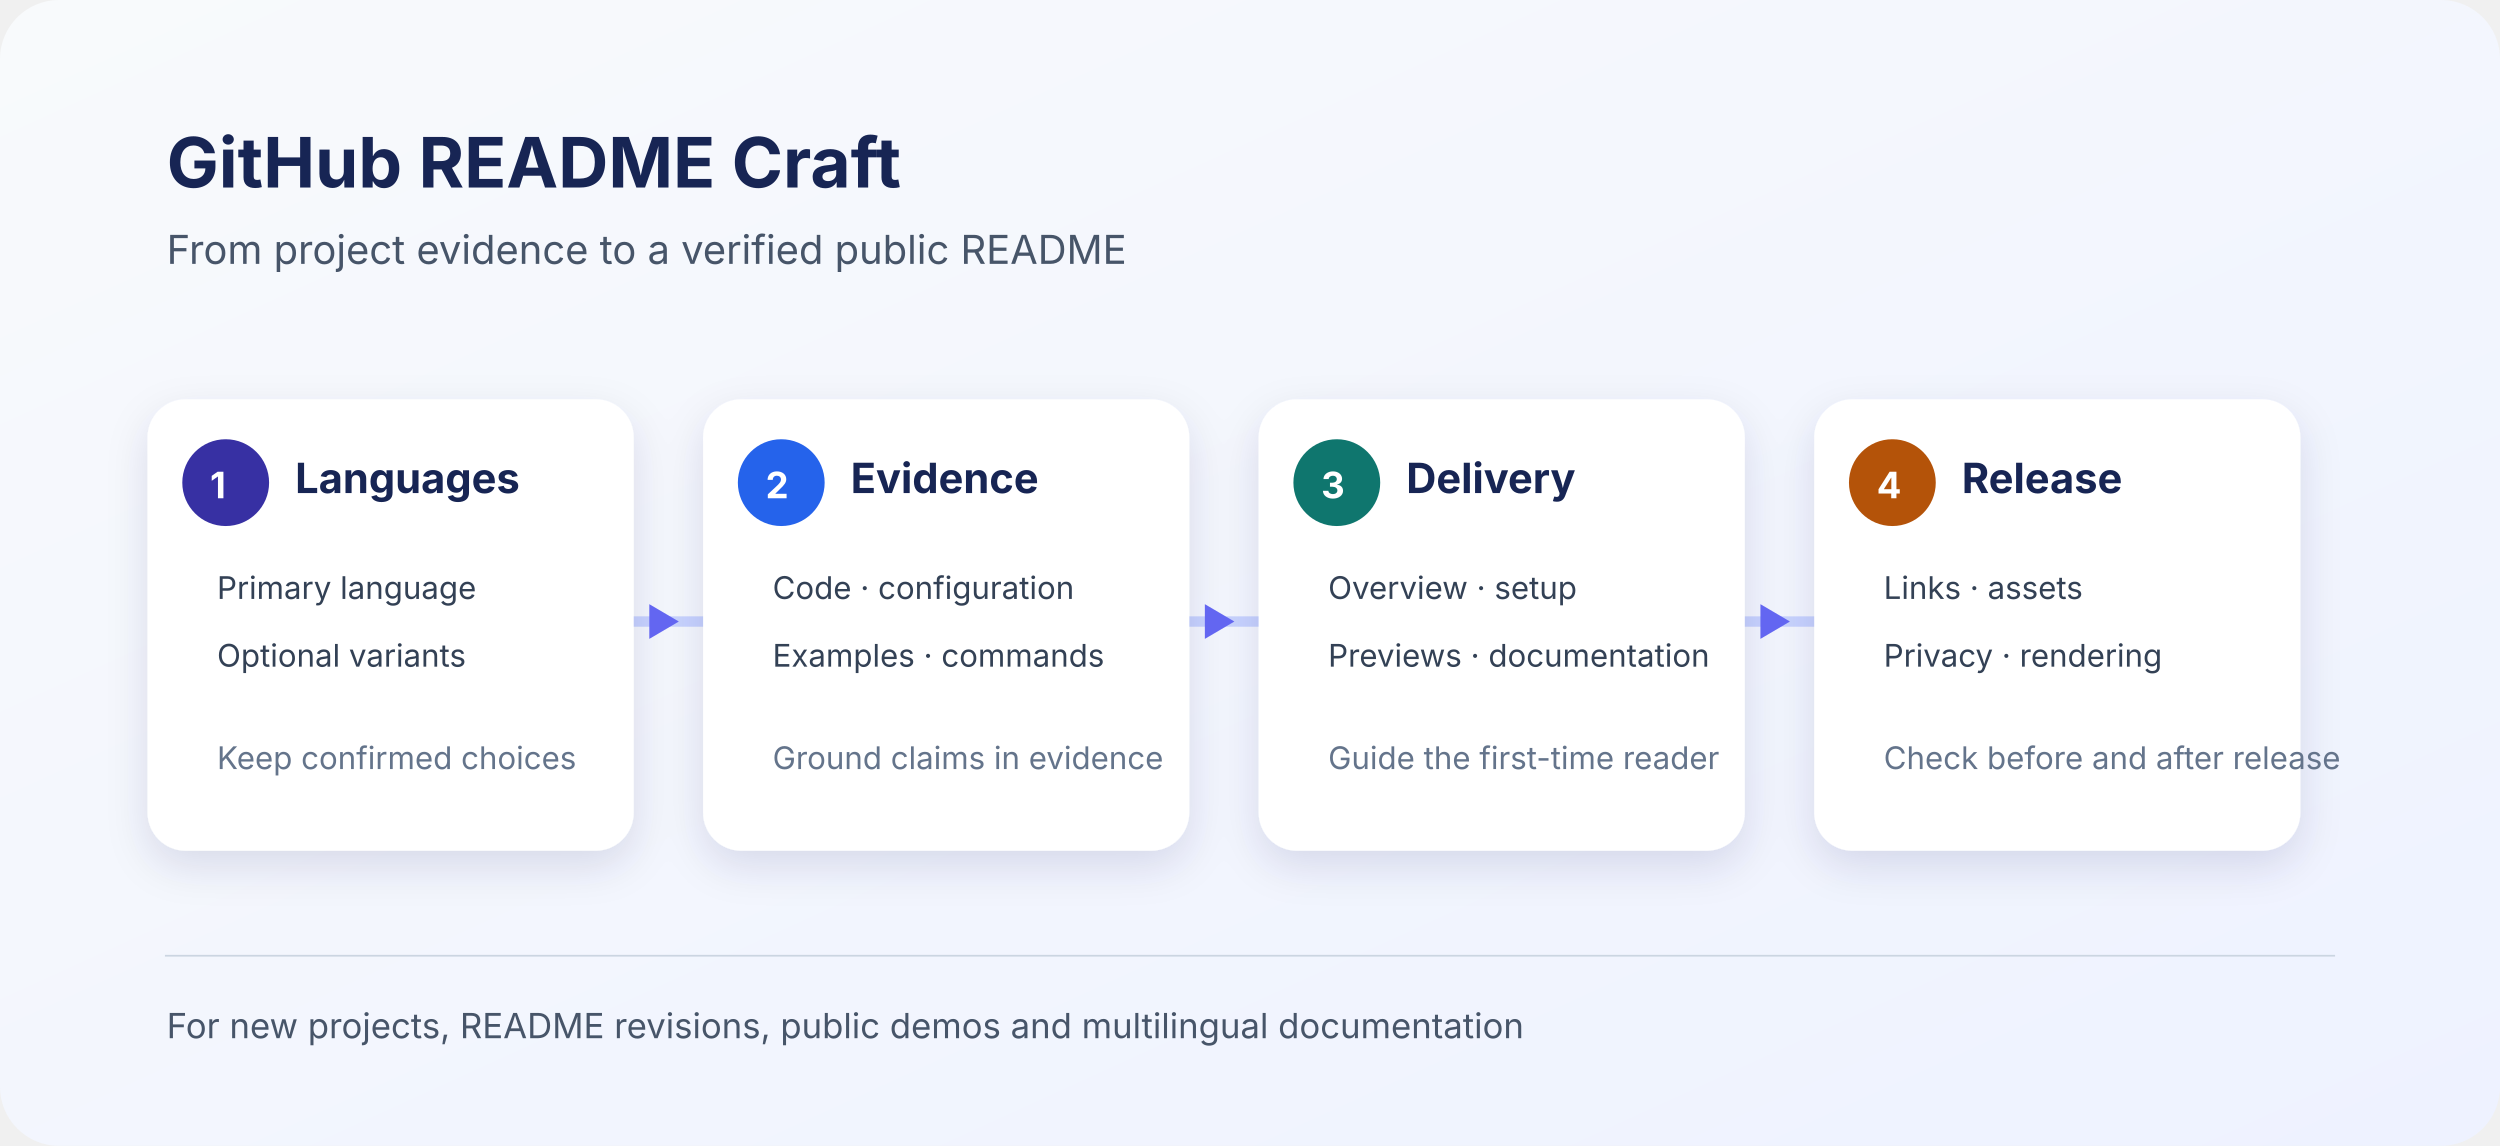
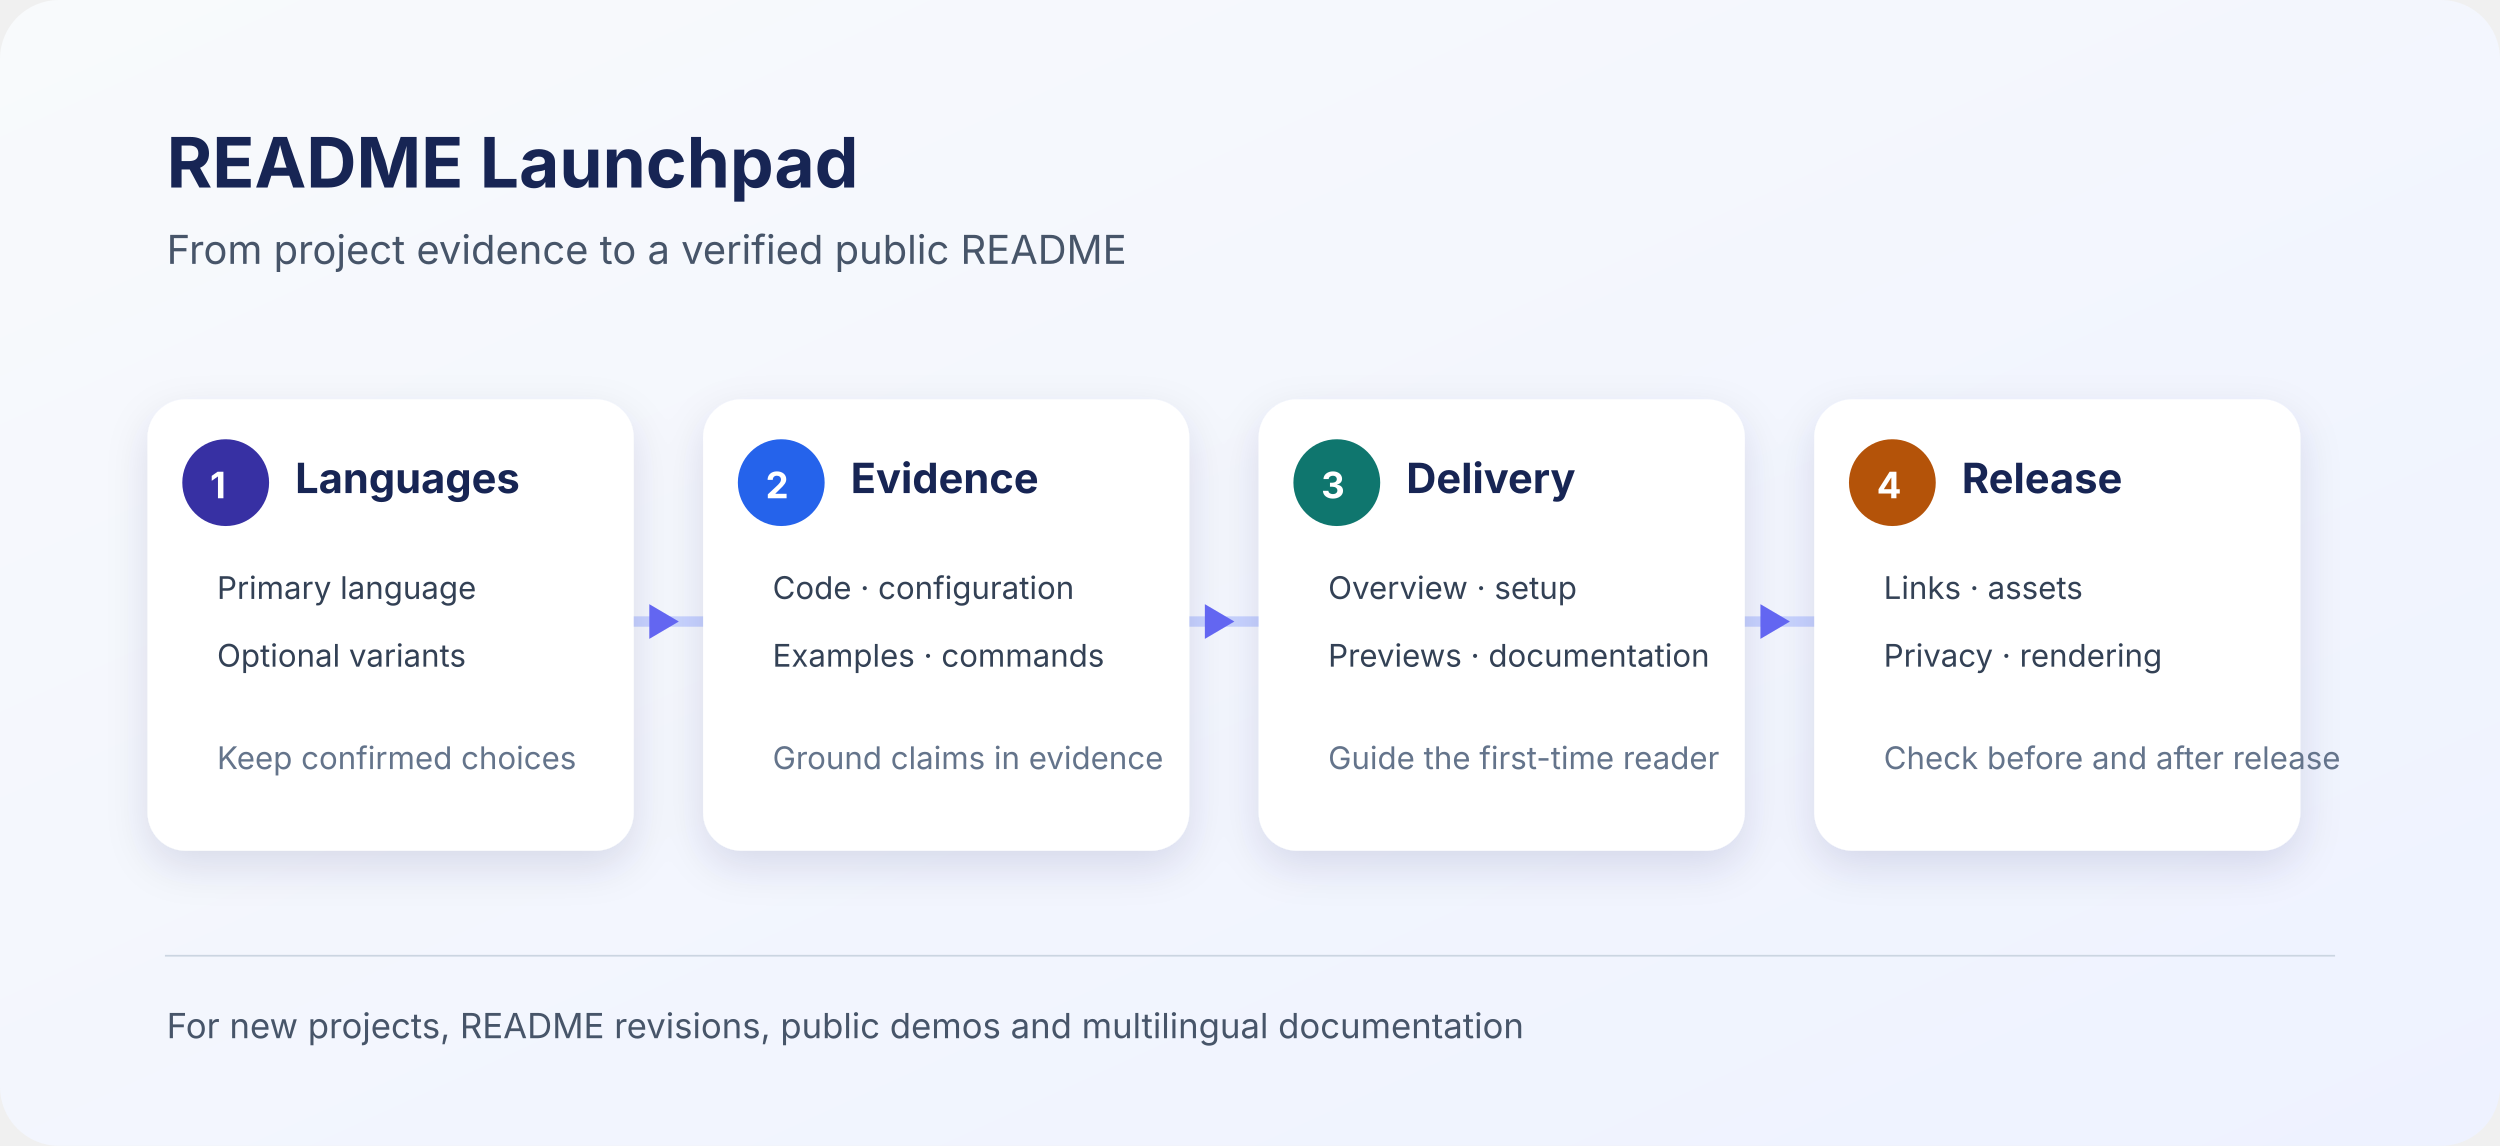
<svg xmlns="http://www.w3.org/2000/svg" width="1440" height="660" viewBox="0 0 1440 660" role="img" aria-labelledby="title desc">
  <defs>
    <linearGradient id="bg" x1="0" x2="1" y1="0" y2="1">
      <stop stop-color="#f8fafc" />
      <stop offset="1" stop-color="#eef2ff" />
    </linearGradient>
    <filter id="shadow" x="-20%" y="-30%" width="140%" height="180%">
      <feDropShadow dx="0" dy="9" stdDeviation="12" flood-color="#172554" flood-opacity=".12" />
    </filter>
  </defs>
  <rect width="1440" height="660" rx="34" fill="url(#bg)" />
  <g font-family="-apple-system,BlinkMacSystemFont,'Segoe UI','PingFang SC','Microsoft YaHei',sans-serif">
-     <text x="96" y="108" fill="#172554" font-size="40" font-weight="700">GitHub README Craft</text>
+     <text x="96" y="108" fill="#172554" font-size="40" font-weight="700">README Launchpad</text>
    <text x="96" y="152" fill="#475569" font-size="23">From project evidence to a verified public README</text>
    <path d="M303 358H1129" stroke="#c7d2fe" stroke-width="6" stroke-linecap="round" />
    <g filter="url(#shadow)">
      <rect x="85" y="230" width="280" height="260" rx="22" fill="#fff" />
      <rect x="405" y="230" width="280" height="260" rx="22" fill="#fff" />
      <rect x="725" y="230" width="280" height="260" rx="22" fill="#fff" />
      <rect x="1045" y="230" width="280" height="260" rx="22" fill="#fff" />
    </g>
    <g>
      <circle cx="130" cy="278" r="25" fill="#3730a3" />
      <text x="121" y="287" fill="#fff" font-size="21" font-weight="700">1</text>
      <text x="170" y="284" fill="#172554" font-size="24" font-weight="700">Languages</text>
      <text x="125" y="345" fill="#334155" font-size="18">Primary language</text>
      <text x="125" y="384" fill="#334155" font-size="18">Optional variants</text>
      <text x="125" y="443" fill="#64748b" font-size="18">Keep confirmed choices</text>
      <circle cx="450" cy="278" r="25" fill="#2563eb" />
      <text x="441" y="287" fill="#fff" font-size="21" font-weight="700">2</text>
      <text x="490" y="284" fill="#172554" font-size="24" font-weight="700">Evidence</text>
      <text x="445" y="345" fill="#334155" font-size="18">Code · configuration</text>
      <text x="445" y="384" fill="#334155" font-size="18">Examples · commands</text>
      <text x="445" y="443" fill="#64748b" font-size="18">Ground claims in evidence</text>
      <circle cx="770" cy="278" r="25" fill="#0f766e" />
      <text x="761" y="287" fill="#fff" font-size="21" font-weight="700">3</text>
      <text x="810" y="284" fill="#172554" font-size="24" font-weight="700">Delivery</text>
      <text x="765" y="345" fill="#334155" font-size="18">Overview · setup</text>
      <text x="765" y="384" fill="#334155" font-size="18">Previews · documentation</text>
      <text x="765" y="443" fill="#64748b" font-size="18">Guide the first-time reader</text>
      <circle cx="1090" cy="278" r="25" fill="#b45309" />
      <text x="1081" y="287" fill="#fff" font-size="21" font-weight="700">4</text>
      <text x="1130" y="284" fill="#172554" font-size="24" font-weight="700">Release</text>
      <text x="1085" y="345" fill="#334155" font-size="18">Links · assets</text>
      <text x="1085" y="384" fill="#334155" font-size="18">Privacy · rendering</text>
      <text x="1085" y="443" fill="#64748b" font-size="18">Check before and after release</text>
    </g>
    <g fill="#6366f1">
      <path d="M374 348l17 10-17 10z" />
      <path d="M694 348l17 10-17 10z" />
      <path d="M1014 348l17 10-17 10z" />
    </g>
    <rect x="95" y="550" width="1250" height="1" fill="#cbd5e1" />
    <text x="96" y="598" fill="#475569" font-size="20">For new projects, README revisions, public demos and multilingual documentation</text>
  </g>
</svg>
